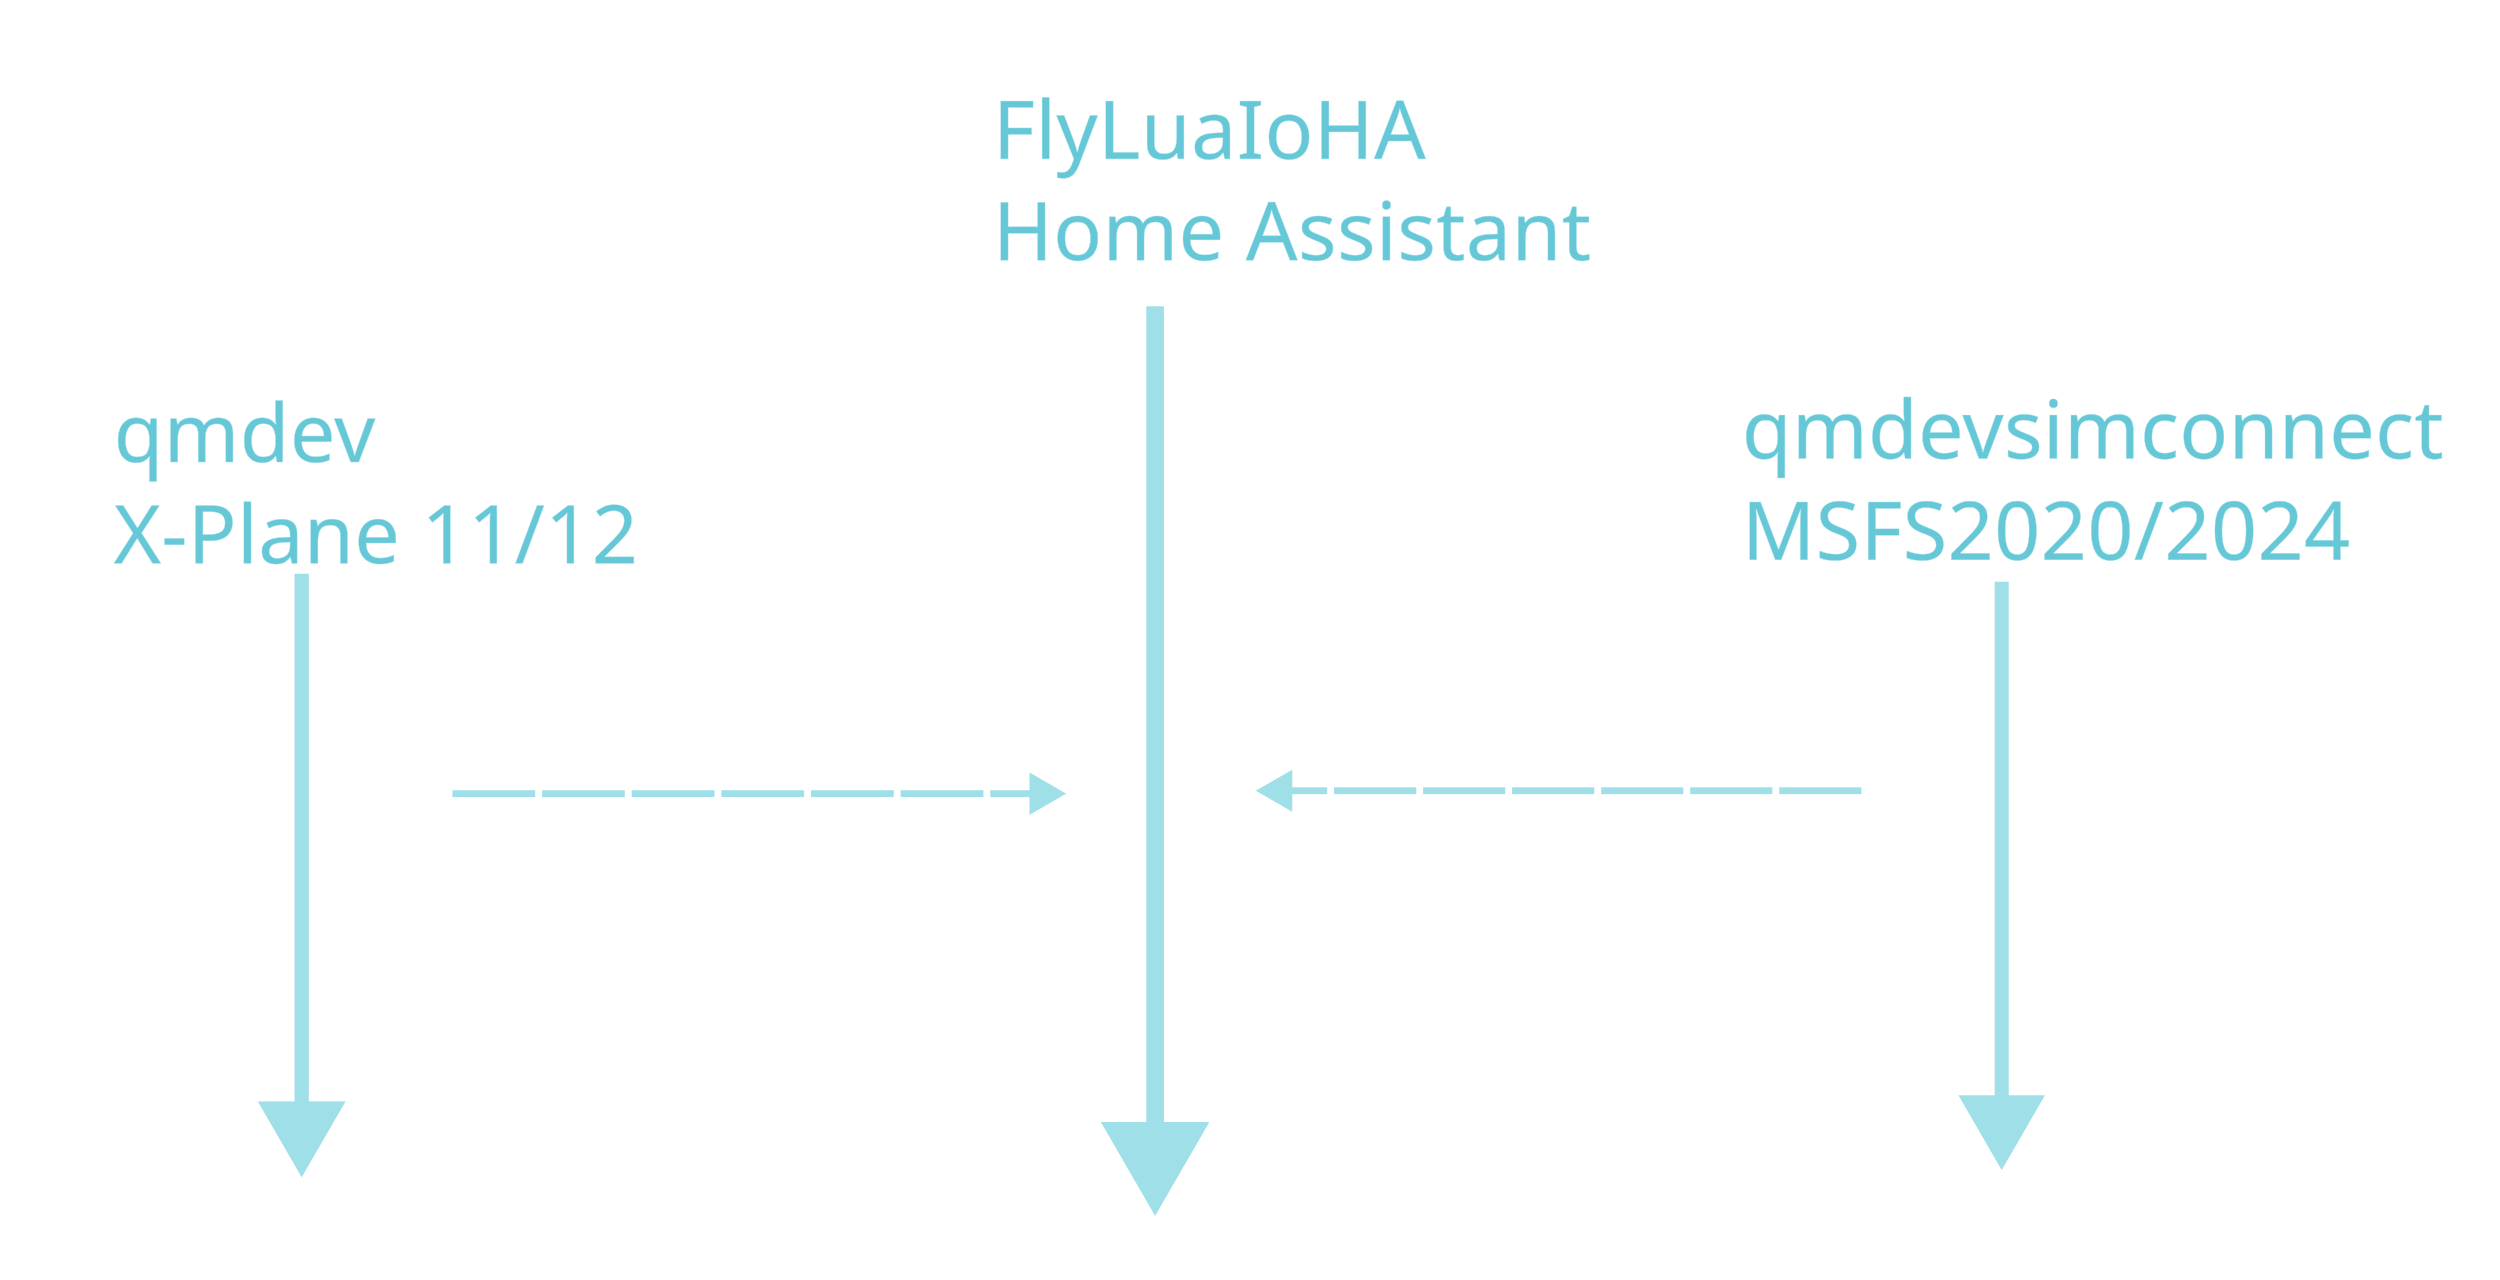
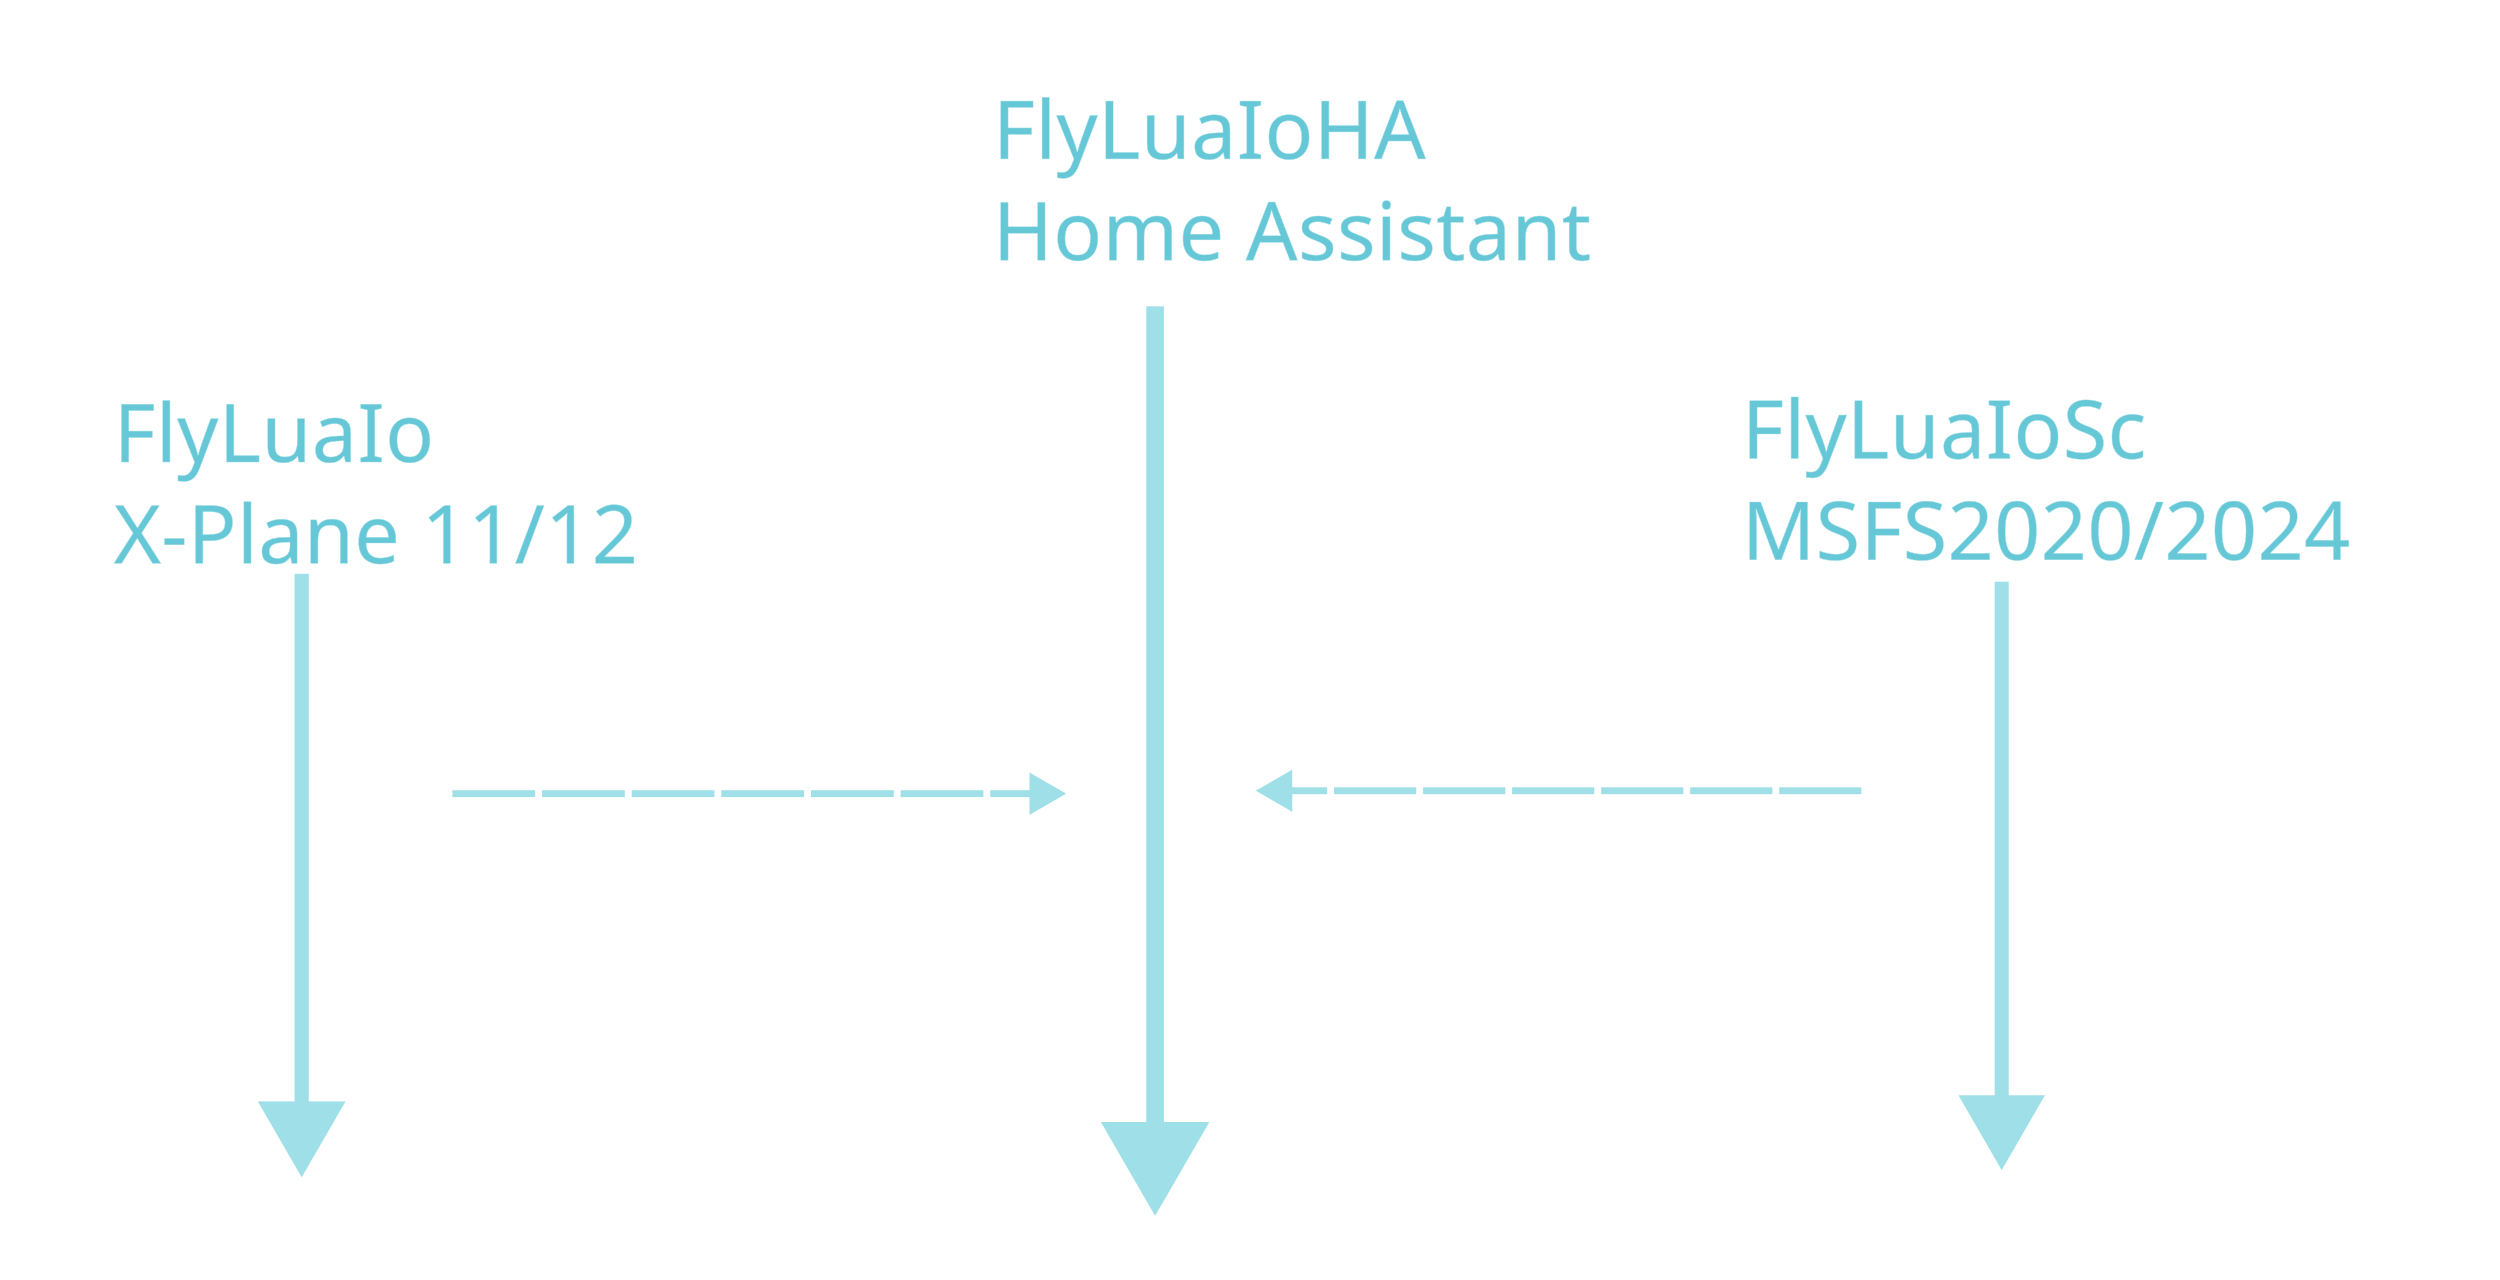
<svg xmlns="http://www.w3.org/2000/svg" width="500" height="256" viewBox="0 0 500 256" version="1.1" id="svg1">
  <defs id="defs1">
    <marker style="overflow:visible" id="Triangle" refX="0" refY="0" orient="auto-start-reverse" markerWidth="1" markerHeight="1" viewBox="0 0 1 1" preserveAspectRatio="xMidYMid">
      <path transform="scale(0.5)" style="fill:context-stroke;fill-rule:evenodd;stroke:context-stroke;stroke-width:1pt" d="M 5.77,0 -2.88,5 V -5 Z" id="path135" />
    </marker>
    <marker style="overflow:visible" id="Triangle-1" refX="0" refY="0" orient="auto-start-reverse" markerWidth="1" markerHeight="1" viewBox="0 0 1 1" preserveAspectRatio="xMidYMid">
      <path transform="scale(0.5)" style="fill:context-stroke;fill-rule:evenodd;stroke:context-stroke;stroke-width:1pt" d="M 5.77,0 -2.88,5 V -5 Z" id="path135-5" />
    </marker>
    <marker style="overflow:visible" id="Triangle-4" refX="0" refY="0" orient="auto-start-reverse" markerWidth="1" markerHeight="1" viewBox="0 0 1 1" preserveAspectRatio="xMidYMid">
      <path transform="scale(0.5)" style="fill:context-stroke;fill-rule:evenodd;stroke:context-stroke;stroke-width:1pt" d="M 5.77,0 -2.88,5 V -5 Z" id="path135-2" />
    </marker>
    <marker style="overflow:visible" id="Triangle-1-6" refX="0" refY="0" orient="auto-start-reverse" markerWidth="1" markerHeight="1" viewBox="0 0 1 1" preserveAspectRatio="xMidYMid">
      <path transform="scale(0.5)" style="fill:context-stroke;fill-rule:evenodd;stroke:context-stroke;stroke-width:1pt" d="M 5.77,0 -2.88,5 V -5 Z" id="path135-5-8" />
    </marker>
    <marker style="overflow:visible" id="Triangle-1-6-8" refX="0" refY="0" orient="auto-start-reverse" markerWidth="1" markerHeight="1" viewBox="0 0 1 1" preserveAspectRatio="xMidYMid">
      <path transform="scale(0.5)" style="fill:context-stroke;fill-rule:evenodd;stroke:context-stroke;stroke-width:1pt" d="M 5.77,0 -2.88,5 V -5 Z" id="path135-5-8-9" />
    </marker>
  </defs>
  <g id="layer1">
    <text xml:space="preserve" style="font-size:16.206px;font-family:Calibri;-inkscape-font-specification:Calibri;text-align:start;letter-spacing:0.052px;word-spacing:0.868px;writing-mode:lr-tb;direction:ltr;text-anchor:start;fill:#48bccf;fill-opacity:0.829;stroke:#9fe0e8;stroke-width:0.087;stroke-dasharray:none;stroke-opacity:1" x="198.582" y="31.779" id="text1">
      <tspan id="tspan1" x="198.582" y="31.779" style="stroke-width:0.087">FlyLuaIoHA</tspan>
      <tspan x="198.582" y="52.037" id="tspan5" style="stroke-width:0.087">Home Assistant</tspan>
    </text>
    <text xml:space="preserve" style="font-size:16.206px;font-family:Calibri;-inkscape-font-specification:Calibri;text-align:start;letter-spacing:0.052px;word-spacing:0.868px;writing-mode:lr-tb;direction:ltr;text-anchor:start;fill:#48bccf;fill-opacity:0.829;stroke:#9fe0e8;stroke-width:0.087;stroke-dasharray:none;stroke-opacity:1" x="348.379" y="91.702" id="text1-8-5">
-       <tspan id="tspan1-8-1" x="348.379" y="91.702" style="stroke-width:0.087">qmdevsimconnect</tspan>
+       <tspan id="tspan1-8-1" x="348.379" y="91.702" style="stroke-width:0.087">FlyLuaIoSc</tspan>
      <tspan x="348.379" y="111.96" id="tspan4" style="stroke-width:0.087">MSFS2020/2024</tspan>
      <tspan x="348.379" y="132.218" id="tspan3" style="stroke-width:0.087" />
    </text>
    <path style="fill:#48bccf;fill-opacity:0.829;stroke:#9fe0e8;stroke-width:3.527;stroke-dasharray:none;stroke-opacity:1;marker-end:url(#Triangle)" d="M 231.021,61.265 V 230.655" id="path1" />
    <text xml:space="preserve" style="font-size:16.206px;font-family:Calibri;-inkscape-font-specification:Calibri;text-align:start;letter-spacing:0.052px;word-spacing:0.868px;writing-mode:lr-tb;direction:ltr;text-anchor:start;fill:#48bccf;fill-opacity:0.829;stroke:#9fe0e8;stroke-width:0.087;stroke-dasharray:none;stroke-opacity:1" x="22.728" y="92.405" id="text1-8">
-       <tspan id="tspan1-8" x="22.728" y="92.405" style="stroke-width:0.087">qmdev</tspan>
+       <tspan id="tspan1-8" x="22.728" y="92.405" style="stroke-width:0.087">FlyLuaIo</tspan>
      <tspan x="22.728" y="112.663" id="tspan2" style="stroke-width:0.087">X-Plane 11/12</tspan>
    </text>
    <path style="fill:#48bccf;fill-opacity:0.829;stroke:#9fe0e8;stroke-width:2.85;stroke-dasharray:none;stroke-opacity:1;marker-end:url(#Triangle-1)" d="M 60.335,114.755 V 225.34" id="path1-7" />
    <path style="fill:#48bccf;fill-opacity:0.829;stroke:#9fe0e8;stroke-width:1.379;stroke-dasharray:16.55, 1.379;stroke-dashoffset:0;stroke-opacity:1;marker-end:url(#Triangle-1-6)" d="M 90.481,158.731 H 208.336" id="path1-7-7" />
    <path style="fill:#48bccf;fill-opacity:0.829;stroke:#9fe0e8;stroke-width:1.37;stroke-dasharray:16.437, 1.37;stroke-dashoffset:0;stroke-opacity:1;marker-end:url(#Triangle-1-6-8)" d="M 372.28,158.145 H 256.02" id="path1-7-7-7" />
    <path style="fill:#48bccf;fill-opacity:0.829;stroke:#9fe0e8;stroke-width:2.812;stroke-dasharray:none;stroke-opacity:1;marker-end:url(#Triangle-4)" d="M 400.34,116.336 V 224.043" id="path1-2" />
  </g>
</svg>
